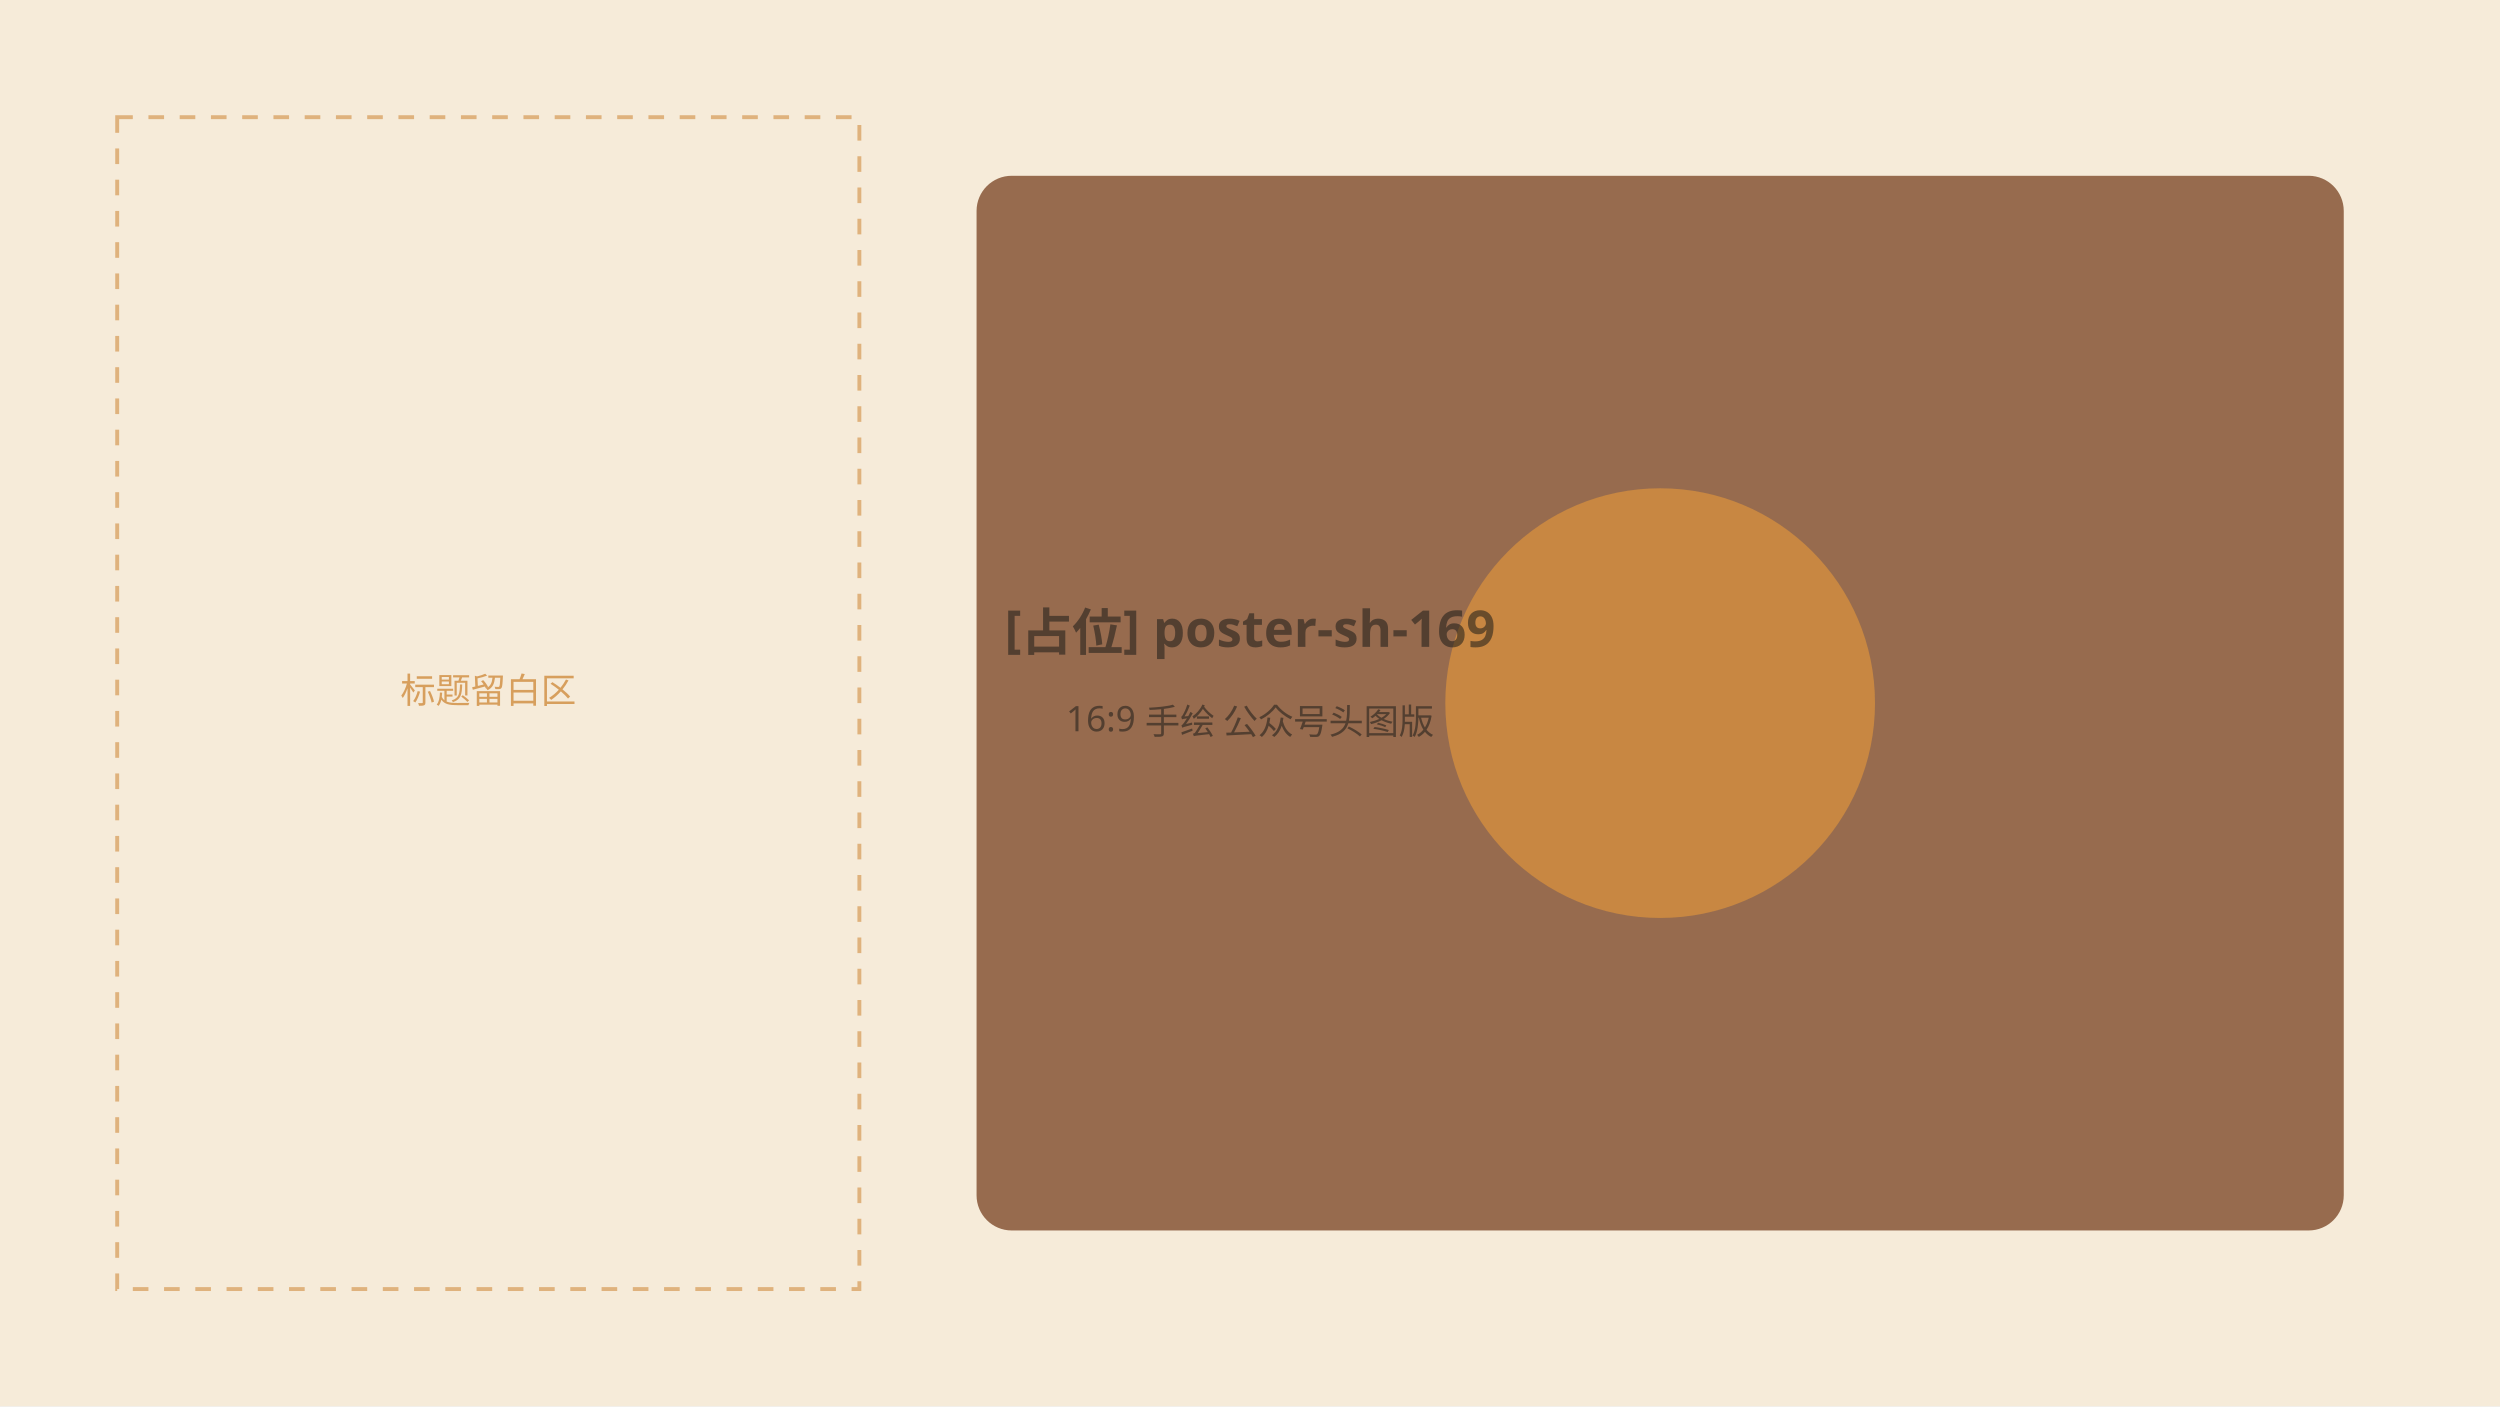
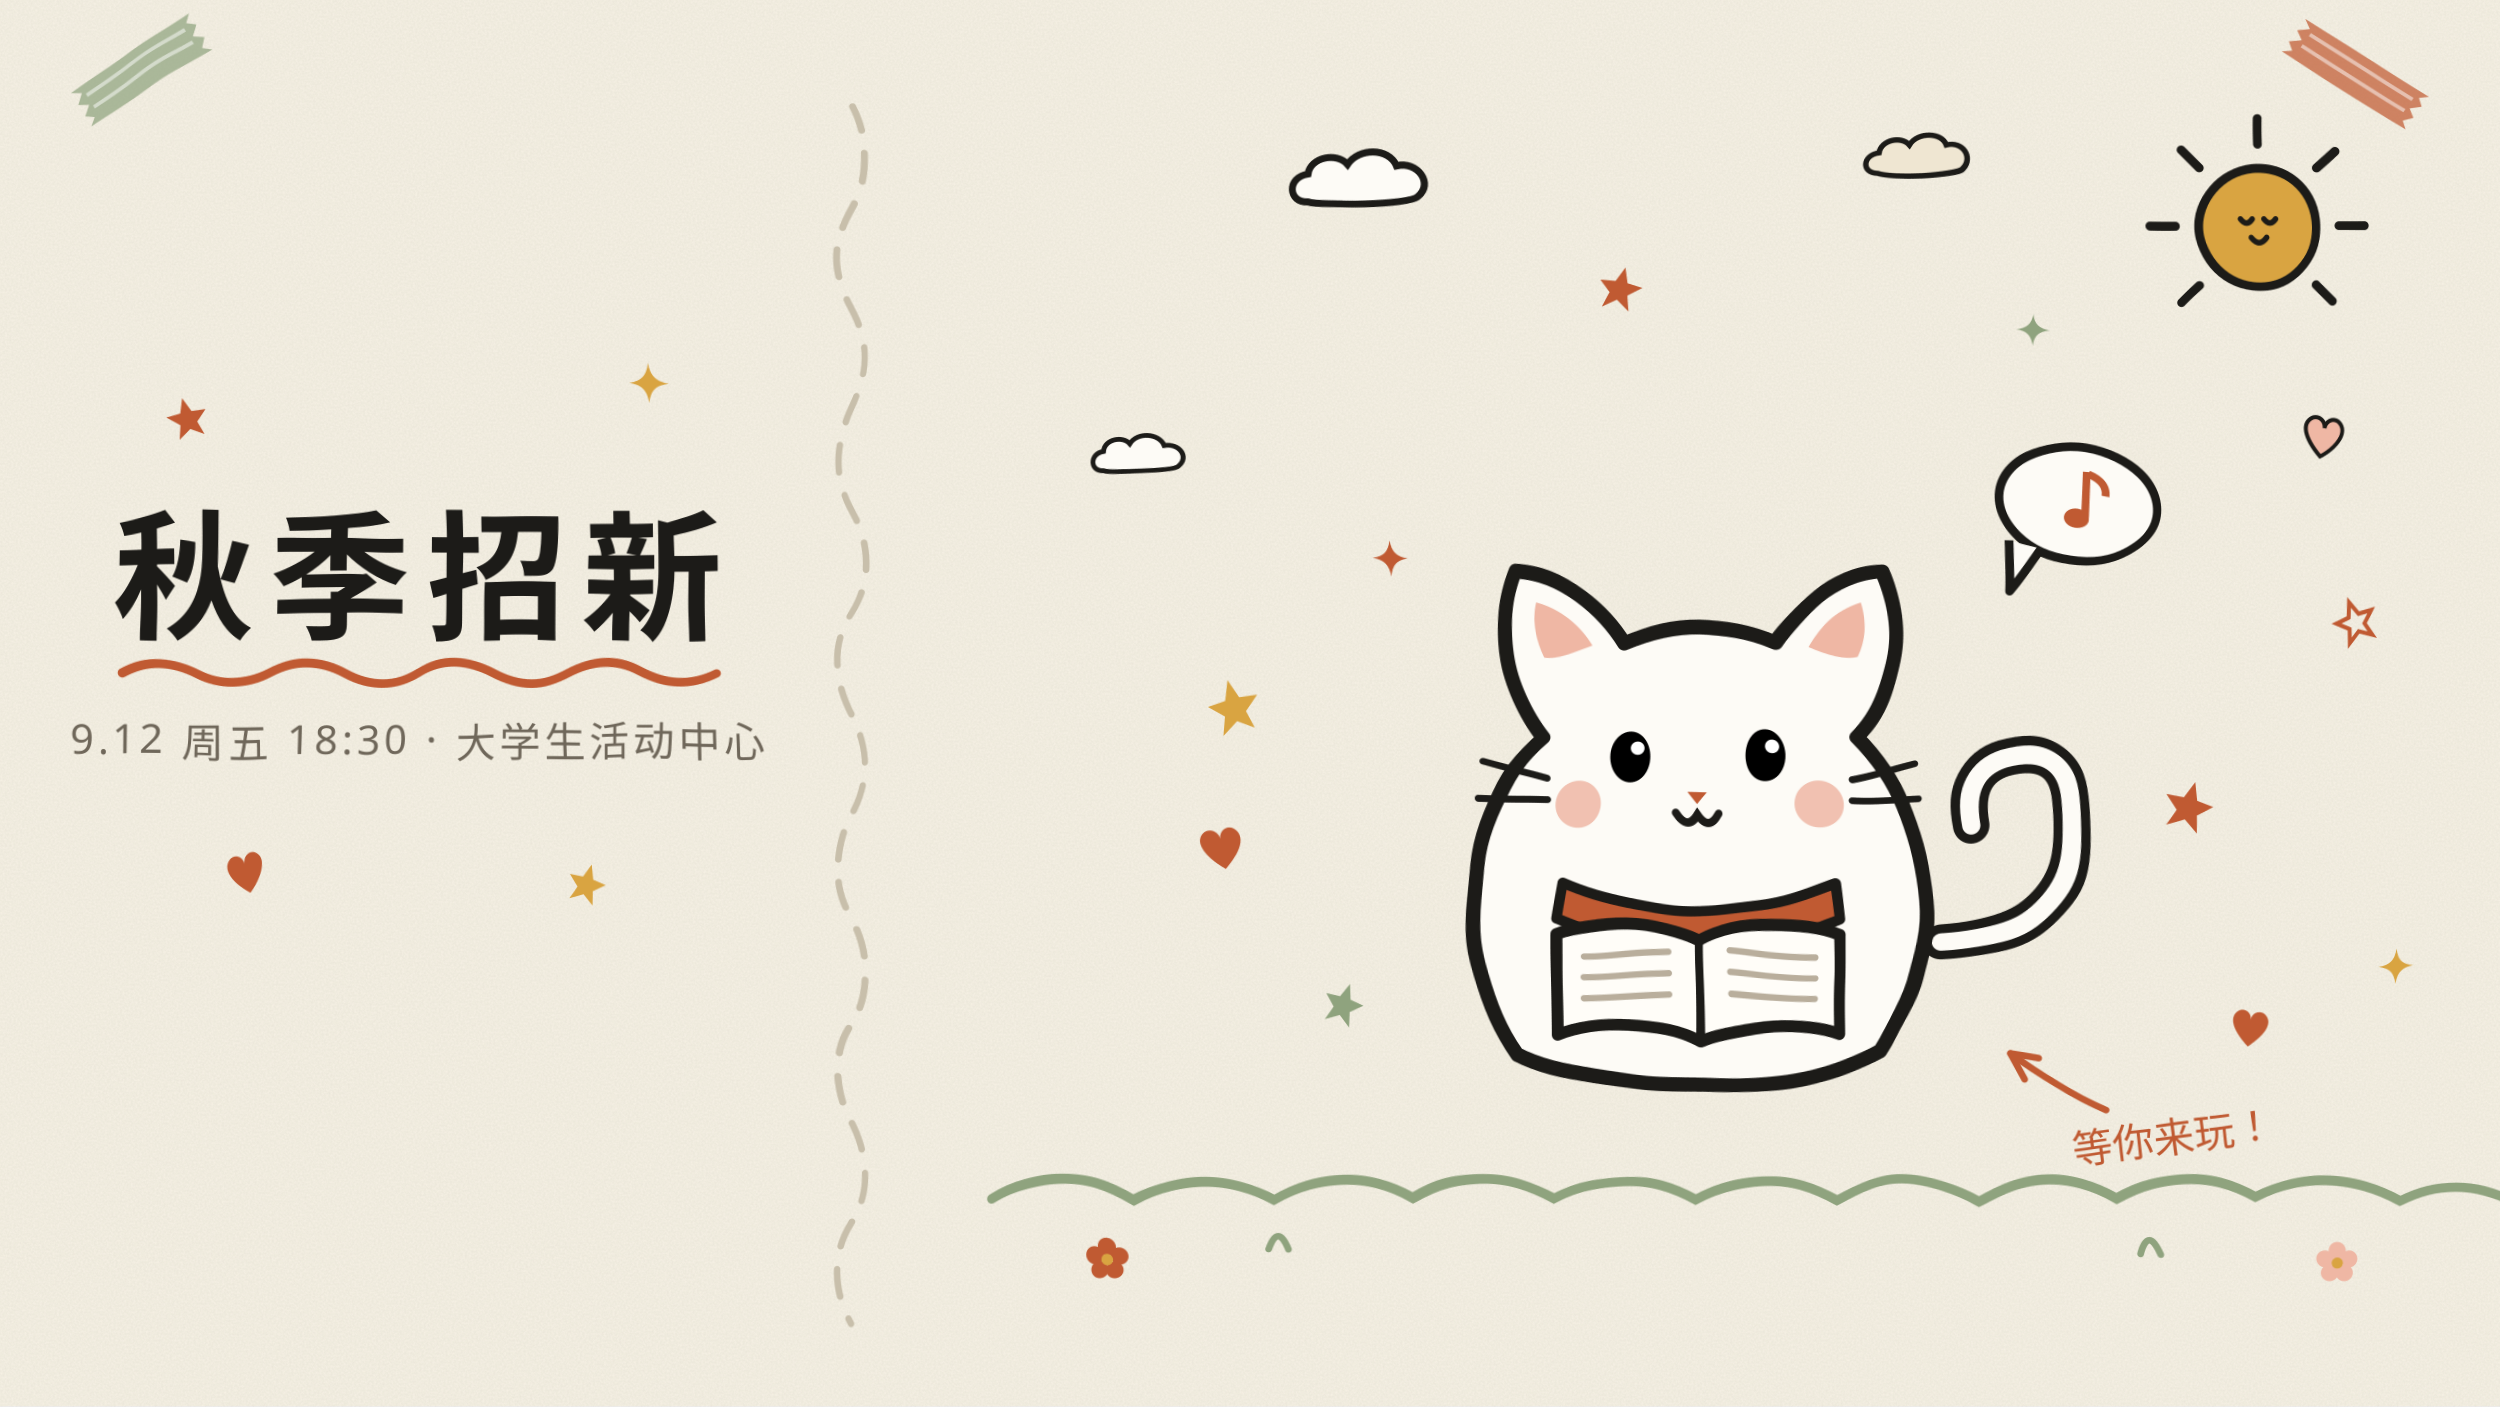
<svg xmlns="http://www.w3.org/2000/svg" width="1280" height="720" viewBox="0 0 1280 720">
-   <rect width="1280" height="720" fill="#F6EBD9" />
-   <rect x="60" y="60" width="380" height="600" fill="none" stroke="#D08C3F" stroke-width="2" stroke-dasharray="8 8" opacity="0.6" />
-   <text x="250" y="360" font-family="sans-serif" font-size="18" text-anchor="middle" fill="#D08C3F" opacity="0.8">标题留白区</text>
-   <rect x="500" y="90" width="700" height="540" rx="18" fill="#8A5A3B" opacity="0.88" />
-   <circle cx="850" cy="360" r="110" fill="#D08C3F" opacity="0.85" />
-   <g font-family="sans-serif" text-anchor="middle" fill="#1C1B18" opacity="0.55">
-     <text x="50%" y="46%" font-size="26" font-weight="bold">[占位] poster-sh-169</text>
-     <text x="50%" y="52%" font-size="18">16:9 手绘 公众号头图版</text>
+   <defs>
+     <filter id="wob" x="-8%" y="-8%" width="116%" height="116%">
+       <feTurbulence type="fractalNoise" baseFrequency="0.016" numOctaves="2" seed="11" result="n" />
+       <feDisplacementMap in="SourceGraphic" in2="n" scale="5" />
+     </filter>
+     <filter id="wobText" x="-6%" y="-6%" width="112%" height="112%">
+       <feTurbulence type="fractalNoise" baseFrequency="0.02" numOctaves="2" seed="7" result="n" />
+       <feDisplacementMap in="SourceGraphic" in2="n" scale="2.6" />
+     </filter>
+     <filter id="grain">
+       <feTurbulence type="fractalNoise" baseFrequency="0.9" numOctaves="2" seed="3" />
+       <feColorMatrix type="matrix" values="0 0 0 0 0.11  0 0 0 0 0.106  0 0 0 0 0.094  0 0 0 0.5 0" />
+     </filter>
+     <path id="star" d="M0,-14 L4,-4 L14,-3 L6,4 L9,14 L0,8 L-9,14 L-6,4 L-14,-3 L-4,-4 Z" />
+     <path id="spark" d="M0,-11 C1,-4 4,-1 11,0 C4,1 1,4 0,11 C-1,4 -4,1 -11,0 C-4,-1 -1,-4 0,-11 Z" />
+     <path id="heart" d="M0,10 C-12,0 -14,-8 -8,-12 C-4,-14 0,-11 0,-7 C0,-11 4,-14 8,-12 C14,-8 12,0 0,10 Z" />
+     <g id="flower">
+       <circle cx="0" cy="-8" r="5.5" />
+       <circle cx="7.6" cy="-2.5" r="5.5" />
+       <circle cx="4.7" cy="6.5" r="5.5" />
+       <circle cx="-4.7" cy="6.5" r="5.5" />
+       <circle cx="-7.6" cy="-2.5" r="5.5" />
+       <circle cx="0" cy="0" r="3.6" fill="#D9A441" />
+     </g>
+     <g id="cloud">
+       <path d="M-34,8 C-46,8 -46,-6 -34,-8 C-33,-18 -18,-21 -12,-14 C-6,-24 12,-23 16,-13 C28,-16 36,-4 28,4 C24,10 -26,11 -34,8 Z" />
+     </g>
+     <g id="note">
+       <path d="M2,-16 L4,6" stroke-width="3.6" fill="none" />
+       <ellipse cx="0" cy="7" rx="5.4" ry="4.2" />
+       <path d="M3,-15 q9,2 9,9" stroke-width="3.6" fill="none" />
+     </g>
+     <g id="tape">
+       <path d="M-46,-13 L-40,-9 L-46,-4 L-40,0 L-46,5 L-41,9 L-46,13 L46,13 L41,9 L46,4 L40,0 L46,-5 L41,-9 L46,-13 Z" opacity="0.72" />
+       <path d="M-38,-6 L38,-6 M-38,3 L38,3" stroke="#FFFFFF" stroke-width="2.4" opacity="0.5" fill="none" />
+     </g>
+     <g id="cat">
+       <path d="M92,52 q58,-4 50,-54 q-3,-22 -26,-16 q-16,5 -12,26" fill="none" stroke="#1C1B18" stroke-width="14" stroke-linecap="round" />
+       <path d="M92,52 q58,-4 50,-54 q-3,-22 -26,-16 q-16,5 -12,26" fill="none" stroke="#FDFBF6" stroke-width="7" stroke-linecap="round" />
+       <path d="M-70,95 C-96,58 -90,4 -60,-26 C-76,-46 -79,-70 -70,-89 C-51,-87 -37,-75 -29,-62 C-19,-66 -9,-68 0,-68 C9,-68 19,-66 29,-62 C37,-75 51,-87 70,-89 C79,-70 76,-46 60,-26 C90,4 96,58 70,95 C40,111 -40,111 -70,95 Z" fill="#FDFBF6" stroke="#1C1B18" stroke-width="5.5" stroke-linejoin="round" />
+       <path d="M-62,-77 C-52,-74 -45,-68 -41,-61 C-48,-58 -55,-56 -60,-57 C-63,-63 -64,-70 -62,-77 Z" fill="#EFB7A4" />
+       <path d="M62,-77 C52,-74 45,-68 41,-61 C48,-58 55,-56 60,-57 C63,-63 64,-70 62,-77 Z" fill="#EFB7A4" />
+       <ellipse cx="-26" cy="-18" rx="7.5" ry="10" />
+       <ellipse cx="26" cy="-18" rx="7.5" ry="10" />
+       <circle cx="-23.4" cy="-21.5" r="2.6" fill="#FFFFFF" />
+       <circle cx="28.6" cy="-21.5" r="2.6" fill="#FFFFFF" />
+       <path d="M-3.6,-4 L3.6,-4 L0,0.6 Z" fill="#C05A32" />
+       <path d="M-8,4 q4,6.5 8,0.5 q4,6 8,-0.5" fill="none" stroke="#1C1B18" stroke-width="3" stroke-linecap="round" />
+       <circle cx="-46" cy="0" r="9" fill="#EFB7A4" opacity="0.85" />
+       <circle cx="46" cy="0" r="9" fill="#EFB7A4" opacity="0.85" />
+       <path d="M-58,-10 L-82,-16 M-58,-2 L-84,-2 M58,-10 L82,-16 M58,-2 L84,-2" stroke="#1C1B18" stroke-width="2.6" stroke-linecap="round" fill="none" />
+       <path d="M-52,30 C-20,44 20,44 52,30 L54,44 C20,58 -20,58 -54,44 Z" fill="#C05A32" stroke="#1C1B18" stroke-width="4" stroke-linejoin="round" />
+       <path d="M30,46 L40,74 L20,72 Z" fill="#C05A32" stroke="#1C1B18" stroke-width="4" stroke-linejoin="round" />
+       <path d="M0,52 C-15,44 -40,44 -54,50 L-54,88 C-40,82 -15,82 0,90 C15,82 40,82 54,88 L54,50 C40,44 15,44 0,52 Z" fill="#FFFDF8" stroke="#1C1B18" stroke-width="4.5" stroke-linejoin="round" />
+       <path d="M0,52 L0,90" stroke="#1C1B18" stroke-width="3.2" />
+       <path d="M-44,58 L-12,56 M-44,66 L-12,64 M-44,74 L-12,72 M12,56 L44,58 M12,64 L44,66 M12,72 L44,74" stroke="#B9AE9C" stroke-width="2.4" stroke-linecap="round" />
+     </g>
+   </defs>
+   <rect width="1280" height="720" fill="#F6F1E4" />
+   <rect width="1280" height="720" filter="url(#grain)" opacity="0.16" />
+   <g filter="url(#wob)">
+     <use href="#tape" transform="translate(72,36) rotate(-32) scale(0.8)" fill="#8FA37E" />
+     <use href="#star" transform="translate(96,214) scale(0.72) rotate(-14)" fill="#C05A32" />
+     <use href="#spark" transform="translate(332,196) scale(0.9)" fill="#D9A441" />
+   </g>
+   <g filter="url(#wobText)" font-family="'PingFang SC','Microsoft YaHei','Noto Sans SC',sans-serif" text-anchor="middle">
+     <text x="214" y="322" font-size="72" font-weight="700" fill="#1C1B18" letter-spacing="8" rotate="-3 3 -2 3">秋季招新</text>
+     <text x="214" y="386" font-size="21" fill="#6F675A" letter-spacing="2">9.12 周五 18:30 · 大学生活动中心</text>
+   </g>
+   <g filter="url(#wob)">
+     <path d="M62,344 q19,-10 38,0 q19,10 38,0 q19,-10 38,0 q19,10 38,0 q19,-10 38,0 q19,10 38,0 q19,-10 38,0 q19,10 38,0" fill="none" stroke="#C05A32" stroke-width="4.5" stroke-linecap="round" />
+     <use href="#heart" transform="translate(126,448) scale(0.85) rotate(-10)" fill="#C05A32" />
+     <use href="#star" transform="translate(300,452) scale(0.7) rotate(18)" fill="#D9A441" />
+     <path d="M436,54 q14,26 0,52 q-14,26 0,52 q14,26 0,52 q-14,26 0,52 q14,26 0,52 q-14,26 0,52 q14,26 0,52 q-14,26 0,52 q14,26 0,52 q-14,26 0,52 q14,26 0,52 q-14,26 0,52" fill="none" stroke="#C8BFAB" stroke-width="3.4" stroke-linecap="round" stroke-dasharray="14 12" />
+   </g>
+   <g filter="url(#wob)">
+     <use href="#tape" transform="translate(1206,38) rotate(32) scale(0.8)" fill="#C05A32" />
+     <g transform="translate(1156,116)">
+       <circle r="30" fill="#D9A441" stroke="#1C1B18" stroke-width="4.5" />
+       <path d="M0,-42 L0,-55 M30,-30 L39,-39 M42,0 L55,0 M30,30 L39,39 M-30,30 L-39,39 M-42,0 L-55,0 M-30,-30 L-39,-39" stroke="#1C1B18" stroke-width="4.5" stroke-linecap="round" fill="none" />
+       <path d="M-9,-4 q3,4 6,0 M3,-4 q3,4 6,0" stroke="#1C1B18" stroke-width="2.8" fill="none" stroke-linecap="round" />
+       <path d="M-4,5 q4,5 8,0" stroke="#1C1B18" stroke-width="2.8" fill="none" stroke-linecap="round" />
+     </g>
+     <use href="#cloud" transform="translate(700,96) scale(0.9)" fill="#FDFBF6" stroke="#1C1B18" stroke-width="4" />
+     <use href="#cloud" transform="translate(986,84) scale(0.7)" fill="#EFE6D2" stroke="#1C1B18" stroke-width="4" />
+     <use href="#cloud" transform="translate(586,236) scale(0.62)" fill="#FDFBF6" stroke="#1C1B18" stroke-width="4" />
+     <use href="#cat" transform="translate(870,412) scale(1.34)" />
+     <g transform="translate(1064,258) rotate(8)">
+       <ellipse rx="40" ry="29" fill="#FDFBF6" stroke="#1C1B18" stroke-width="4.5" />
+       <path d="M-16,25 L-30,48 L-33,23" fill="#FDFBF6" stroke="#1C1B18" stroke-width="4.5" stroke-linejoin="round" />
+       <use href="#note" transform="scale(1.05)" fill="#C05A32" stroke="#C05A32" />
+     </g>
+     <use href="#star" transform="translate(632,362) scale(0.95) rotate(-12)" fill="#D9A441" />
+     <use href="#star" transform="translate(1120,412) scale(0.9) rotate(16)" fill="#C05A32" />
+     <use href="#star" transform="translate(688,514) scale(0.75) rotate(20)" fill="#8FA37E" />
+     <use href="#star" transform="translate(1206,318) scale(0.7) rotate(-18)" fill="none" stroke="#C05A32" stroke-width="3" />
+     <use href="#star" transform="translate(830,148) scale(0.8) rotate(12)" fill="#C05A32" />
+     <use href="#spark" transform="translate(712,286) scale(0.8)" fill="#C05A32" />
+     <use href="#spark" transform="translate(1042,170) scale(0.75)" fill="#8FA37E" />
+     <use href="#spark" transform="translate(1226,494) scale(0.85)" fill="#D9A441" />
+     <use href="#heart" transform="translate(626,436) scale(0.9) rotate(-10)" fill="#C05A32" />
+     <use href="#heart" transform="translate(1188,224) scale(0.85) rotate(10)" fill="#EFB7A4" stroke="#1C1B18" stroke-width="2.4" />
+     <use href="#heart" transform="translate(1152,528) scale(0.8) rotate(8)" fill="#C05A32" />
+     <path d="M508,614 Q544,594 580,614 Q616,594 652,614 Q688,594 724,614 Q760,594 796,614 Q832,594 868,614 Q904,594 940,614 Q976,594 1012,614 Q1048,594 1084,614 Q1120,594 1156,614 Q1192,594 1228,614 Q1256,600 1286,614" fill="none" stroke="#8FA37E" stroke-width="5" stroke-linecap="round" />
+     <use href="#flower" transform="translate(566,644) scale(0.8)" fill="#C05A32" />
+     <use href="#flower" transform="translate(1196,646) scale(0.8)" fill="#EFB7A4" />
+     <path d="M650,640 q4,-14 10,0 M1096,642 q4,-14 10,0" fill="none" stroke="#8FA37E" stroke-width="3.4" stroke-linecap="round" />
+   </g>
+   <g filter="url(#wobText)">
+     <text x="1114" y="590" font-family="'PingFang SC','Microsoft YaHei','Noto Sans SC',sans-serif" font-size="21" fill="#C05A32" text-anchor="middle" transform="rotate(-7 1114 590)" rotate="-2 3 -2 2">等你来玩！</text>
+     <path d="M1078,568 Q1052,556 1030,540" fill="none" stroke="#C05A32" stroke-width="3.4" stroke-linecap="round" />
+     <path d="M1044,542 L1030,540 L1037,553" fill="none" stroke="#C05A32" stroke-width="3.4" stroke-linecap="round" stroke-linejoin="round" />
  </g>
</svg>
